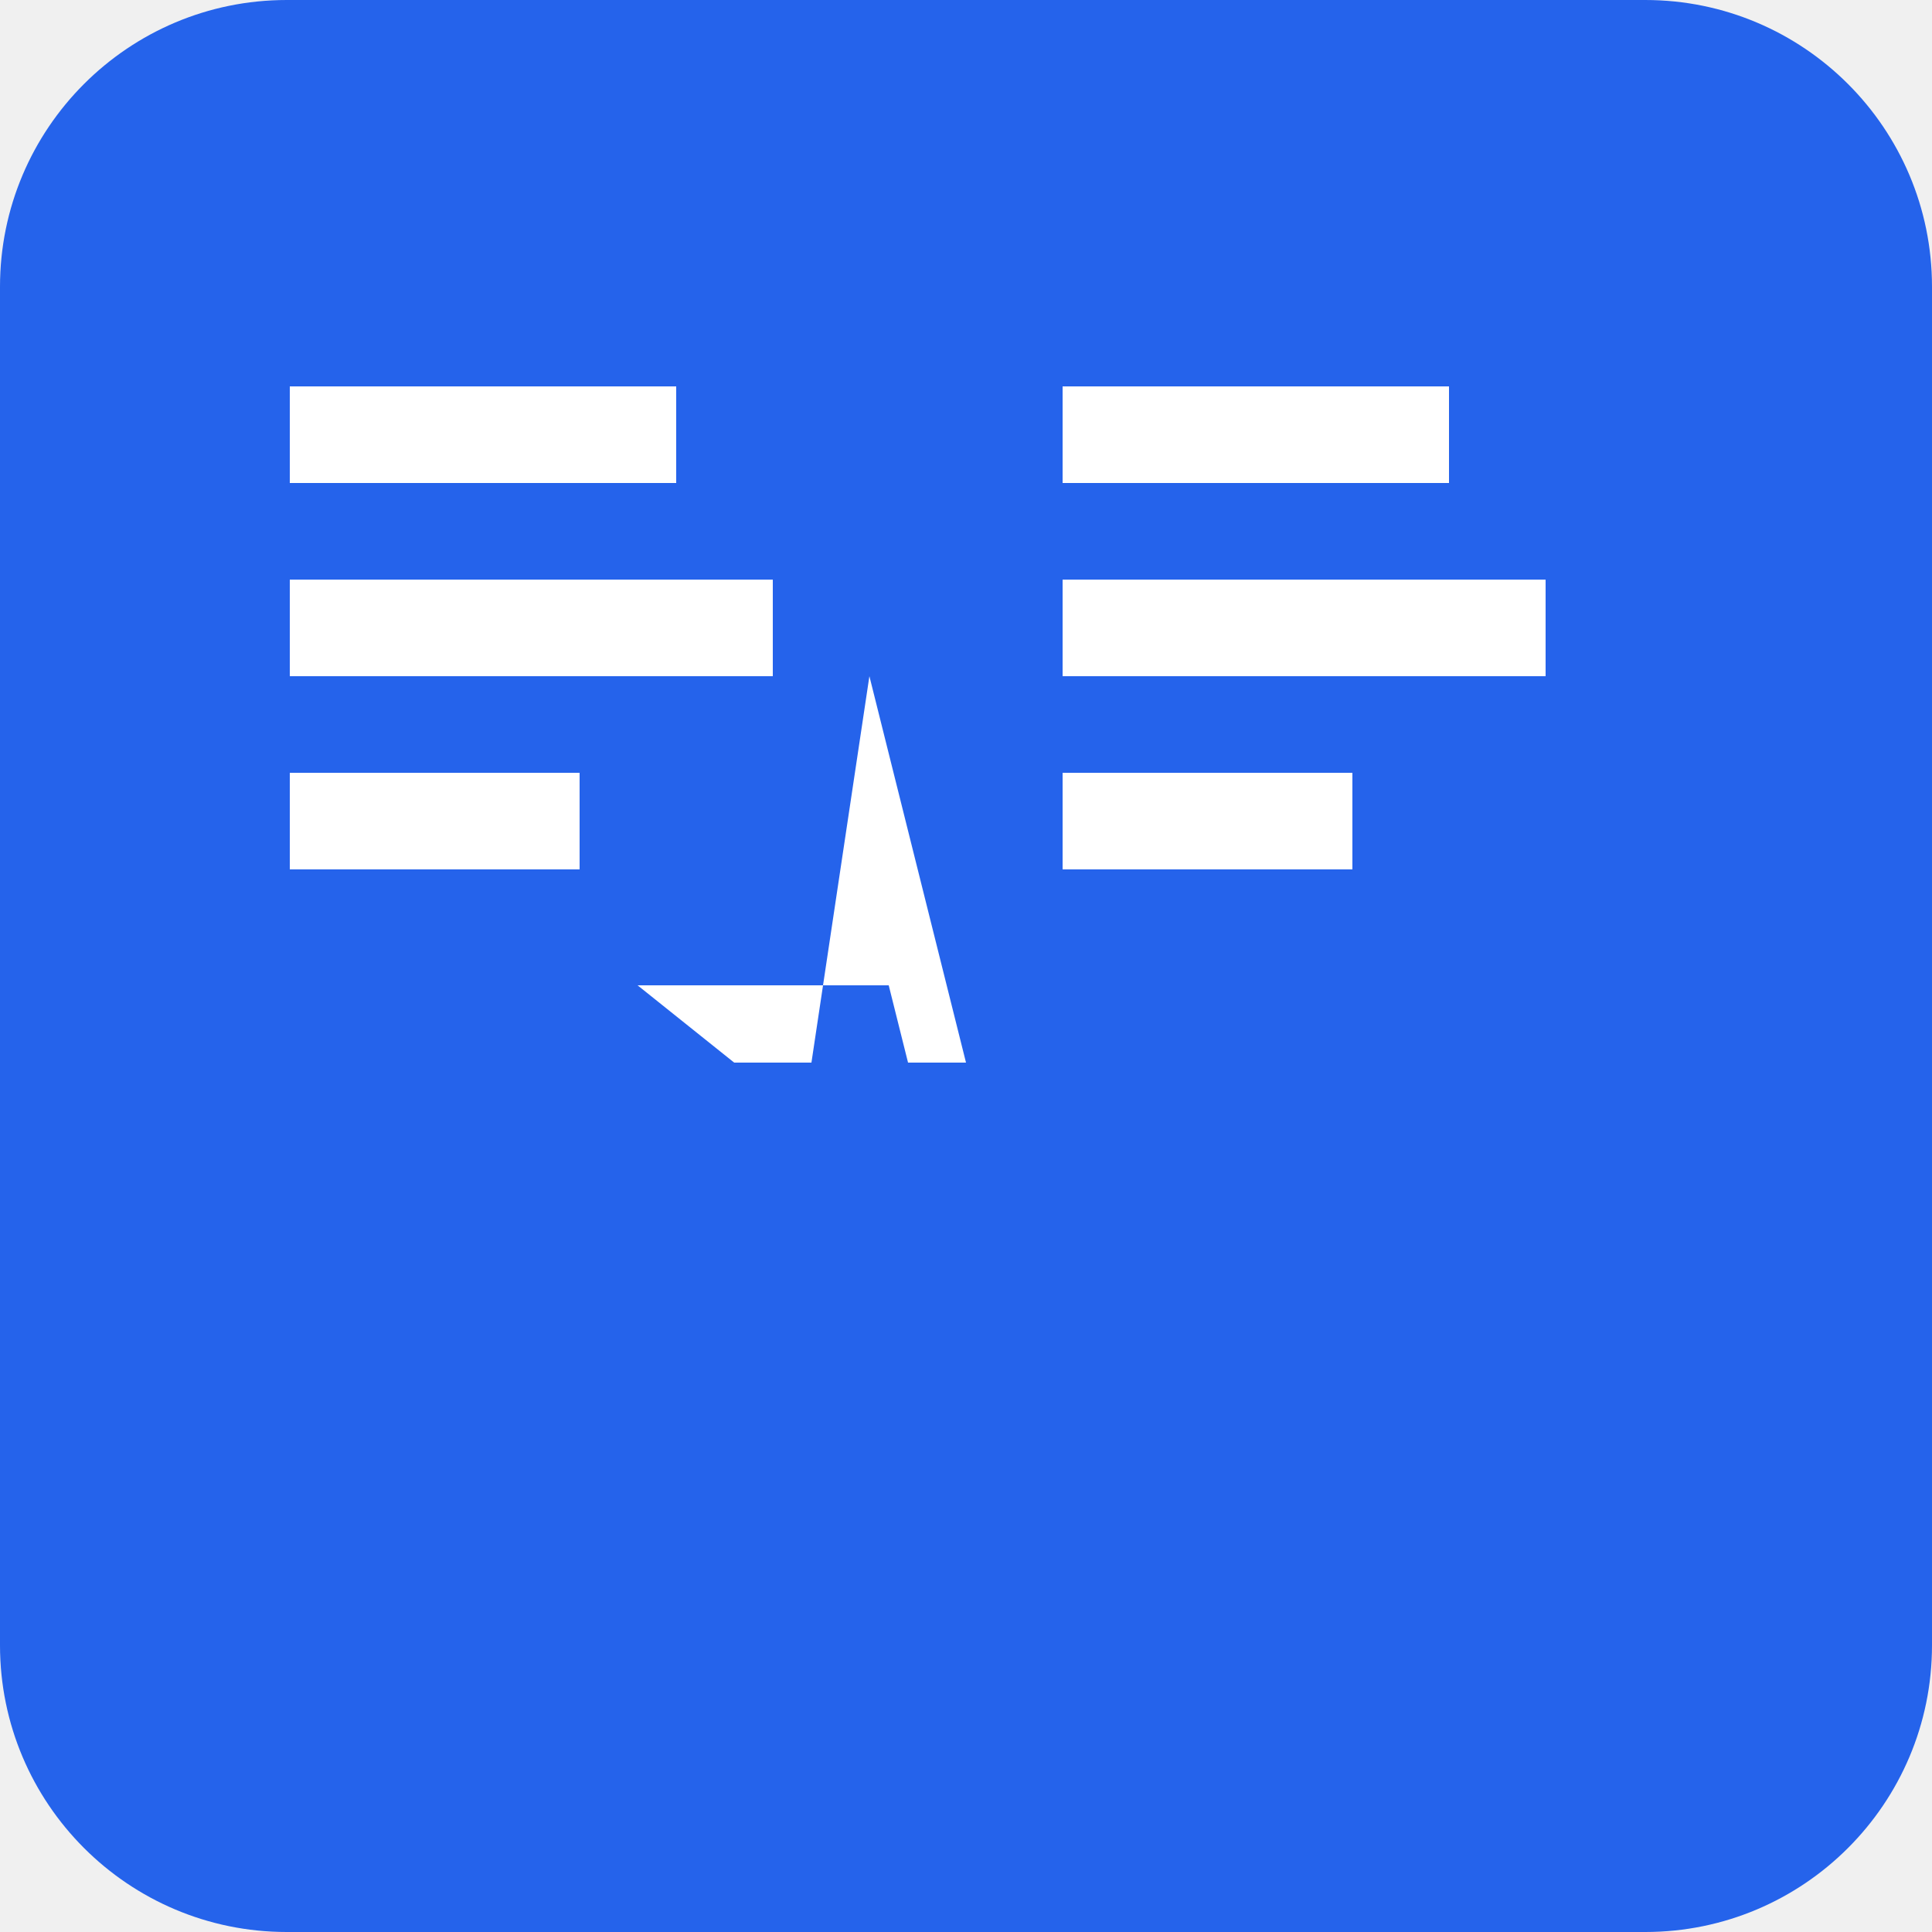
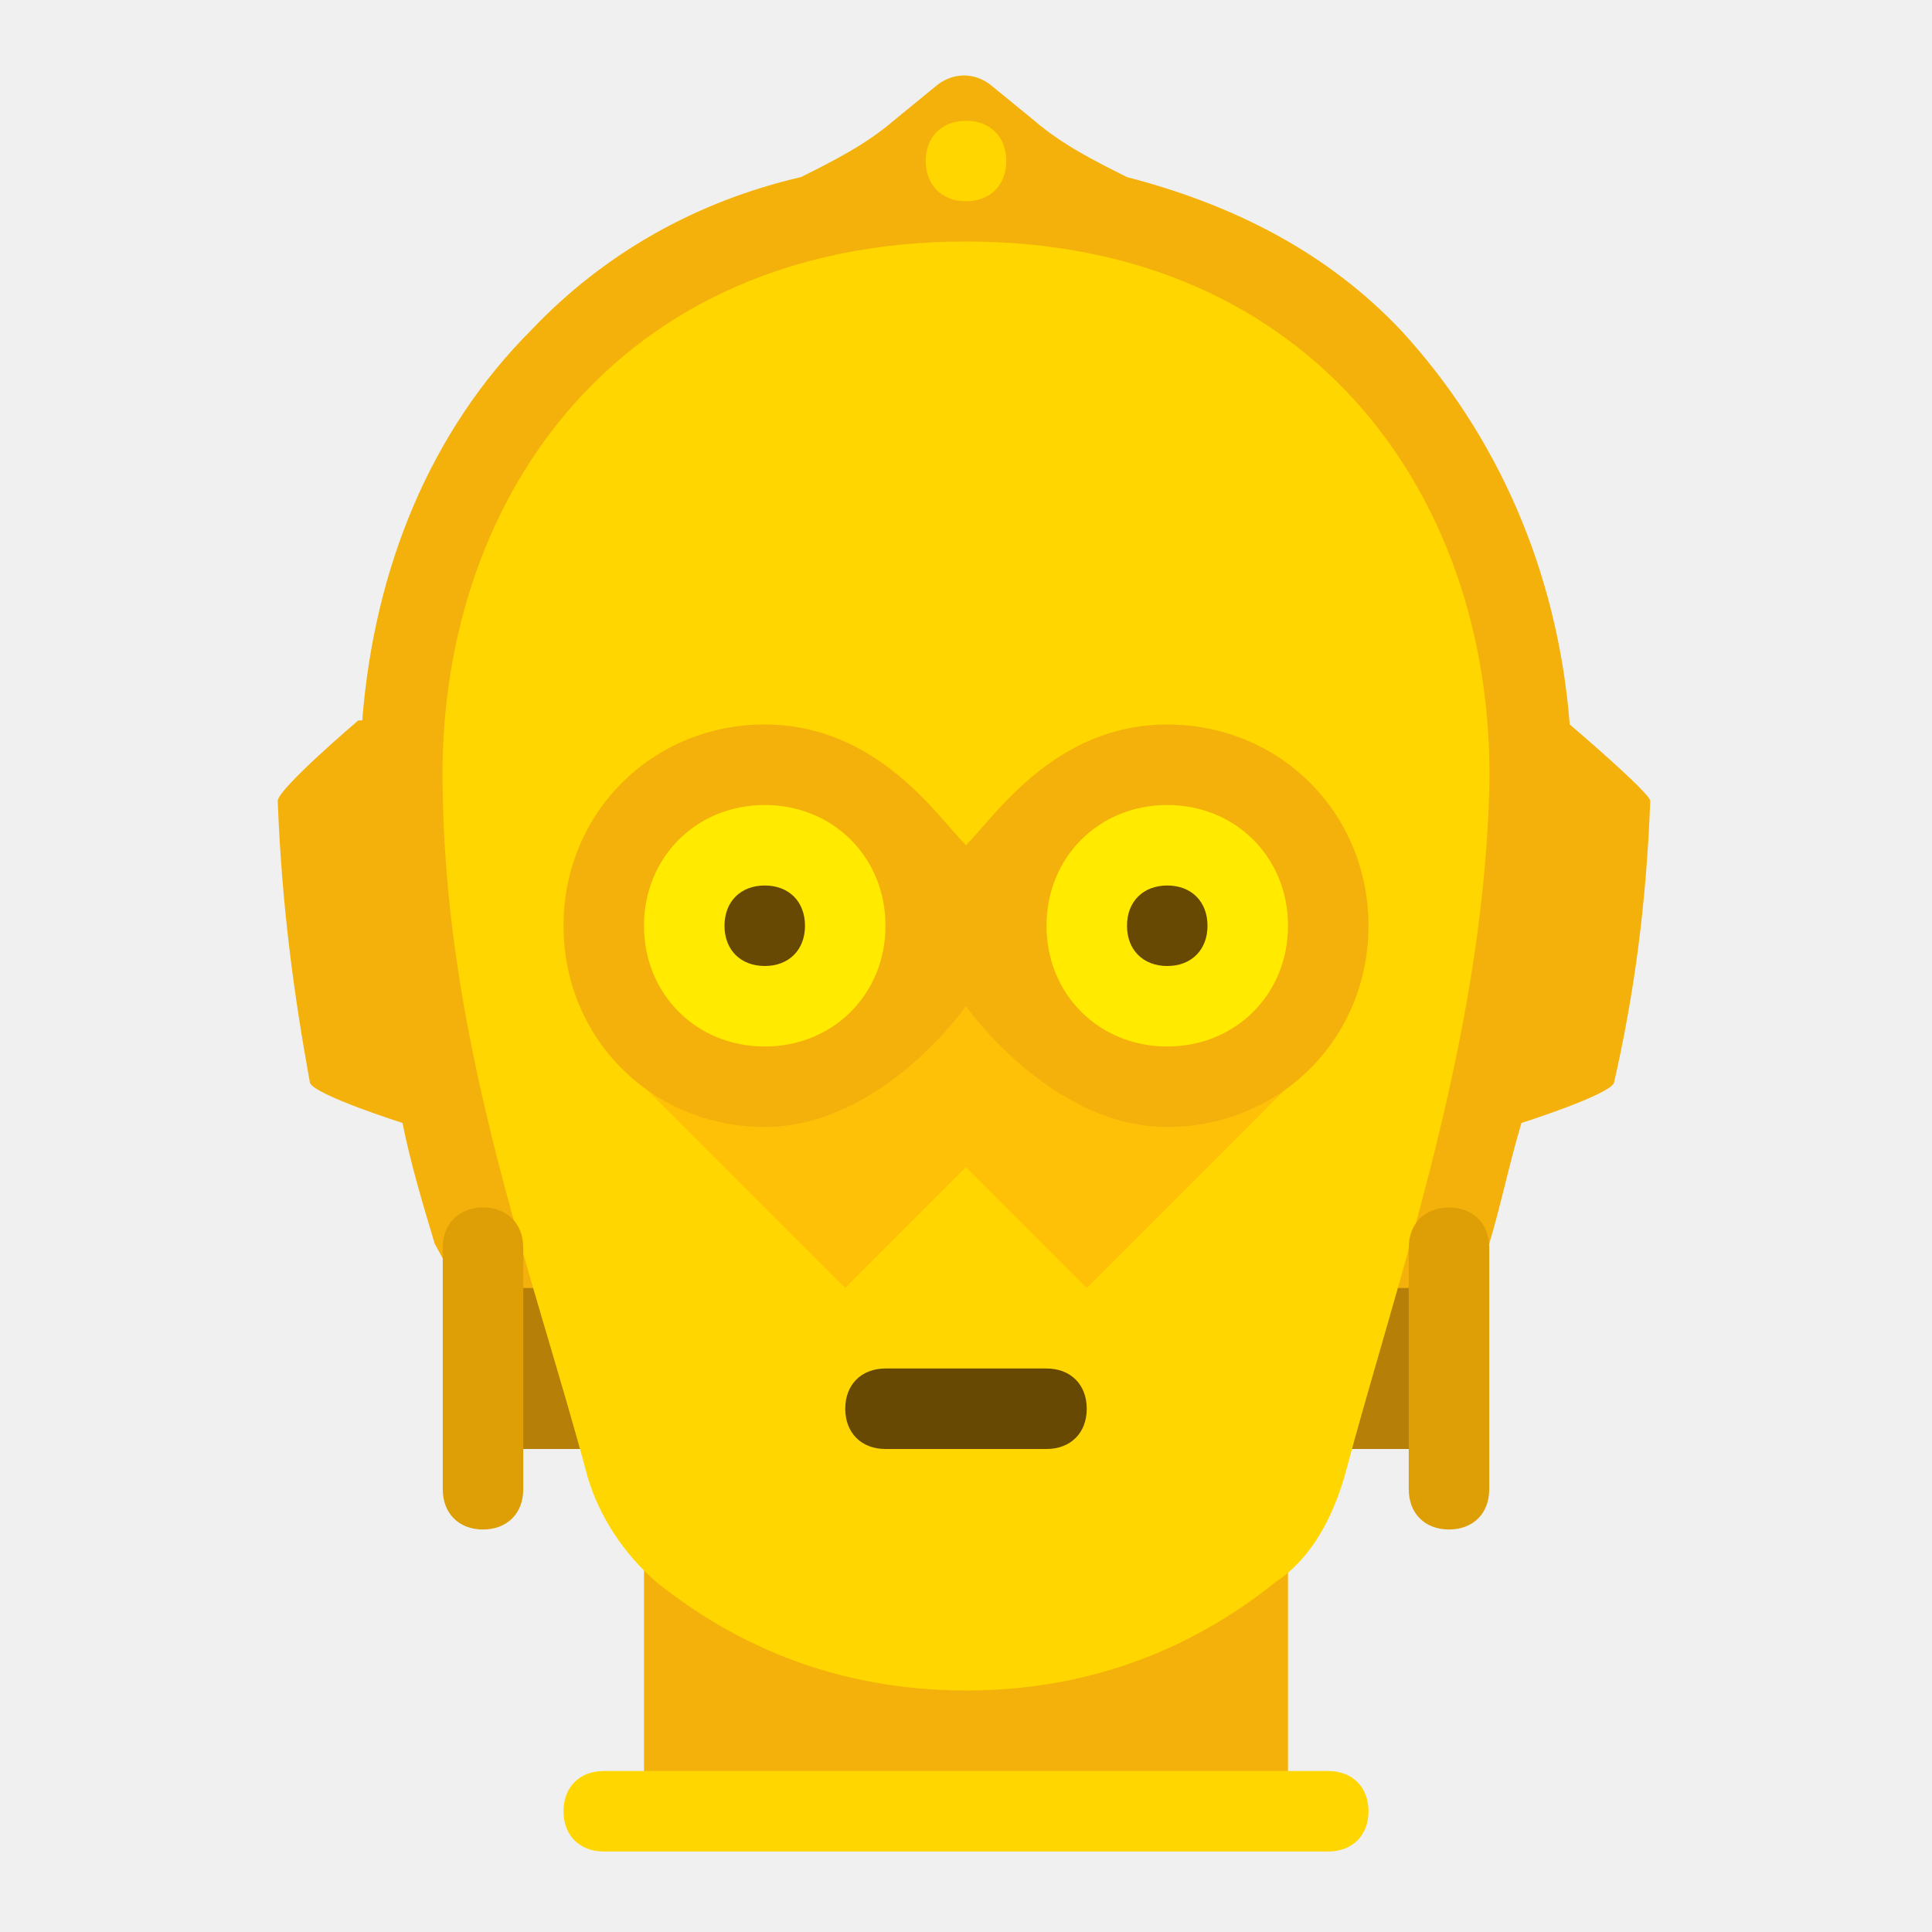
- <svg xmlns="http://www.w3.org/2000/svg" width="128" height="128" viewBox="0 0 128 128" fill="none">
-   <rect width="128" height="128" rx="19" fill="#2563eb" />
-   <g transform="translate(19.2, 25.6)">
-     <rect width="25.6" height="6.4" fill="white" />
-     <rect y="12.8" width="32" height="6.4" fill="white" />
-     <rect y="25.6" width="19.2" height="6.4" fill="white" />
-     <rect x="51.2" width="25.6" height="6.4" fill="white" />
-     <rect x="51.2" y="12.8" width="32" height="6.4" fill="white" />
-     <rect x="51.2" y="25.6" width="19.2" height="6.4" fill="white" />
-     <path d="M38.4 19.2L44.8 44.8H40.96L39.68 39.68H28.16L26.88 39.68H23.04L29.44 44.8H34.56Z" fill="white" />
-   </g>
+ <svg xmlns="http://www.w3.org/2000/svg" viewBox="0 0 48 48" width="128" height="128">
+   <path fill="#f4b10b" d="M16 39h16v6H16V39zM39 18C39 18 39 18.1 39 18c-.3-3.8-1.8-7.2-4.2-9.8-1.8-1.9-4.1-3.1-6.8-3.8-.8-.4-1.6-.8-2.3-1.4l-1.1-.9c-.4-.3-.9-.3-1.3 0l-1.1.9c-.7.6-1.5 1-2.3 1.4-2.6.6-4.9 1.9-6.7 3.8-2.5 2.5-3.9 5.9-4.2 9.7 0 0 0 0-.1 0 0 0-2 1.7-2 2 .1 2.6.4 4.8.8 7 .1.3 2.3 1 2.3 1 .2 1 .5 2 .8 3l1.1 2h24l1.1-2c.3-1 .5-2 .8-3 0 0 2.2-.7 2.3-1 .5-2.2.8-4.4.9-7C41 19.7 39 18 39 18z" />
+   <path fill="#b57f08" d="M12,32h24v4H12V32z" />
+   <path fill="#ffd600" d="M24,42c-3.7,0-6.2-1.5-7.7-2.7c-0.8-0.7-1.4-1.6-1.7-2.6c-1.3-4.9-3.5-10.6-3.6-17 C10.8,12.5,15.3,6,24,6s13.2,6.5,13,13.7c-0.2,6.3-2.3,12.1-3.6,17c-0.3,1-0.8,2-1.7,2.6C30.2,40.5,27.7,42,24,42z" />
+   <path fill="#684903" d="M26,36h-4c-0.6,0-1-0.4-1-1s0.4-1,1-1h4c0.6,0,1,0.4,1,1S26.6,36,26,36z" />
+   <path fill="#ffc107" d="M27,32l-3-3l-3,3l-6-6l4-2h10l4,2L27,32z" />
+   <path fill="#f4b10b" d="M29,18c-2.8,0-4.3,2.3-5,3c-0.7-0.7-2.2-3-5-3s-5,2.2-5,5s2.2,5,5,5c2.9,0,5-3,5-3s2.1,3,5,3 c2.8,0,5-2.2,5-5S31.8,18,29,18z" />
+   <path fill="#ffea00" d="M22 23c0 1.7-1.3 3-3 3s-3-1.3-3-3 1.3-3 3-3S22 21.3 22 23zM32 23c0 1.7-1.3 3-3 3s-3-1.3-3-3 1.3-3 3-3S32 21.3 32 23z" />
+   <path fill="#684903" d="M30,23c0,0.6-0.4,1-1,1s-1-0.4-1-1s0.4-1,1-1S30,22.4,30,23z" />
+   <path fill="#ffd600" d="M25,4c0,0.6-0.4,1-1,1s-1-0.4-1-1s0.4-1,1-1S25,3.4,25,4z" />
+   <path fill="#684903" d="M20,23c0,0.6-0.4,1-1,1s-1-0.4-1-1s0.4-1,1-1S20,22.4,20,23z" />
+   <path fill="#dd9f05" d="M12,38c-0.6,0-1-0.4-1-1v-6c0-0.6,0.4-1,1-1s1,0.4,1,1v6C13,37.6,12.6,38,12,38z" />
+   <path fill="#ffd600" d="M33,46H15c-0.6,0-1-0.4-1-1s0.4-1,1-1h18c0.6,0,1,0.4,1,1S33.6,46,33,46z" />
+   <path fill="#dd9f05" d="M36,38c-0.6,0-1-0.4-1-1v-6c0-0.6,0.4-1,1-1s1,0.4,1,1v6C37,37.6,36.6,38,36,38z" />
</svg>
